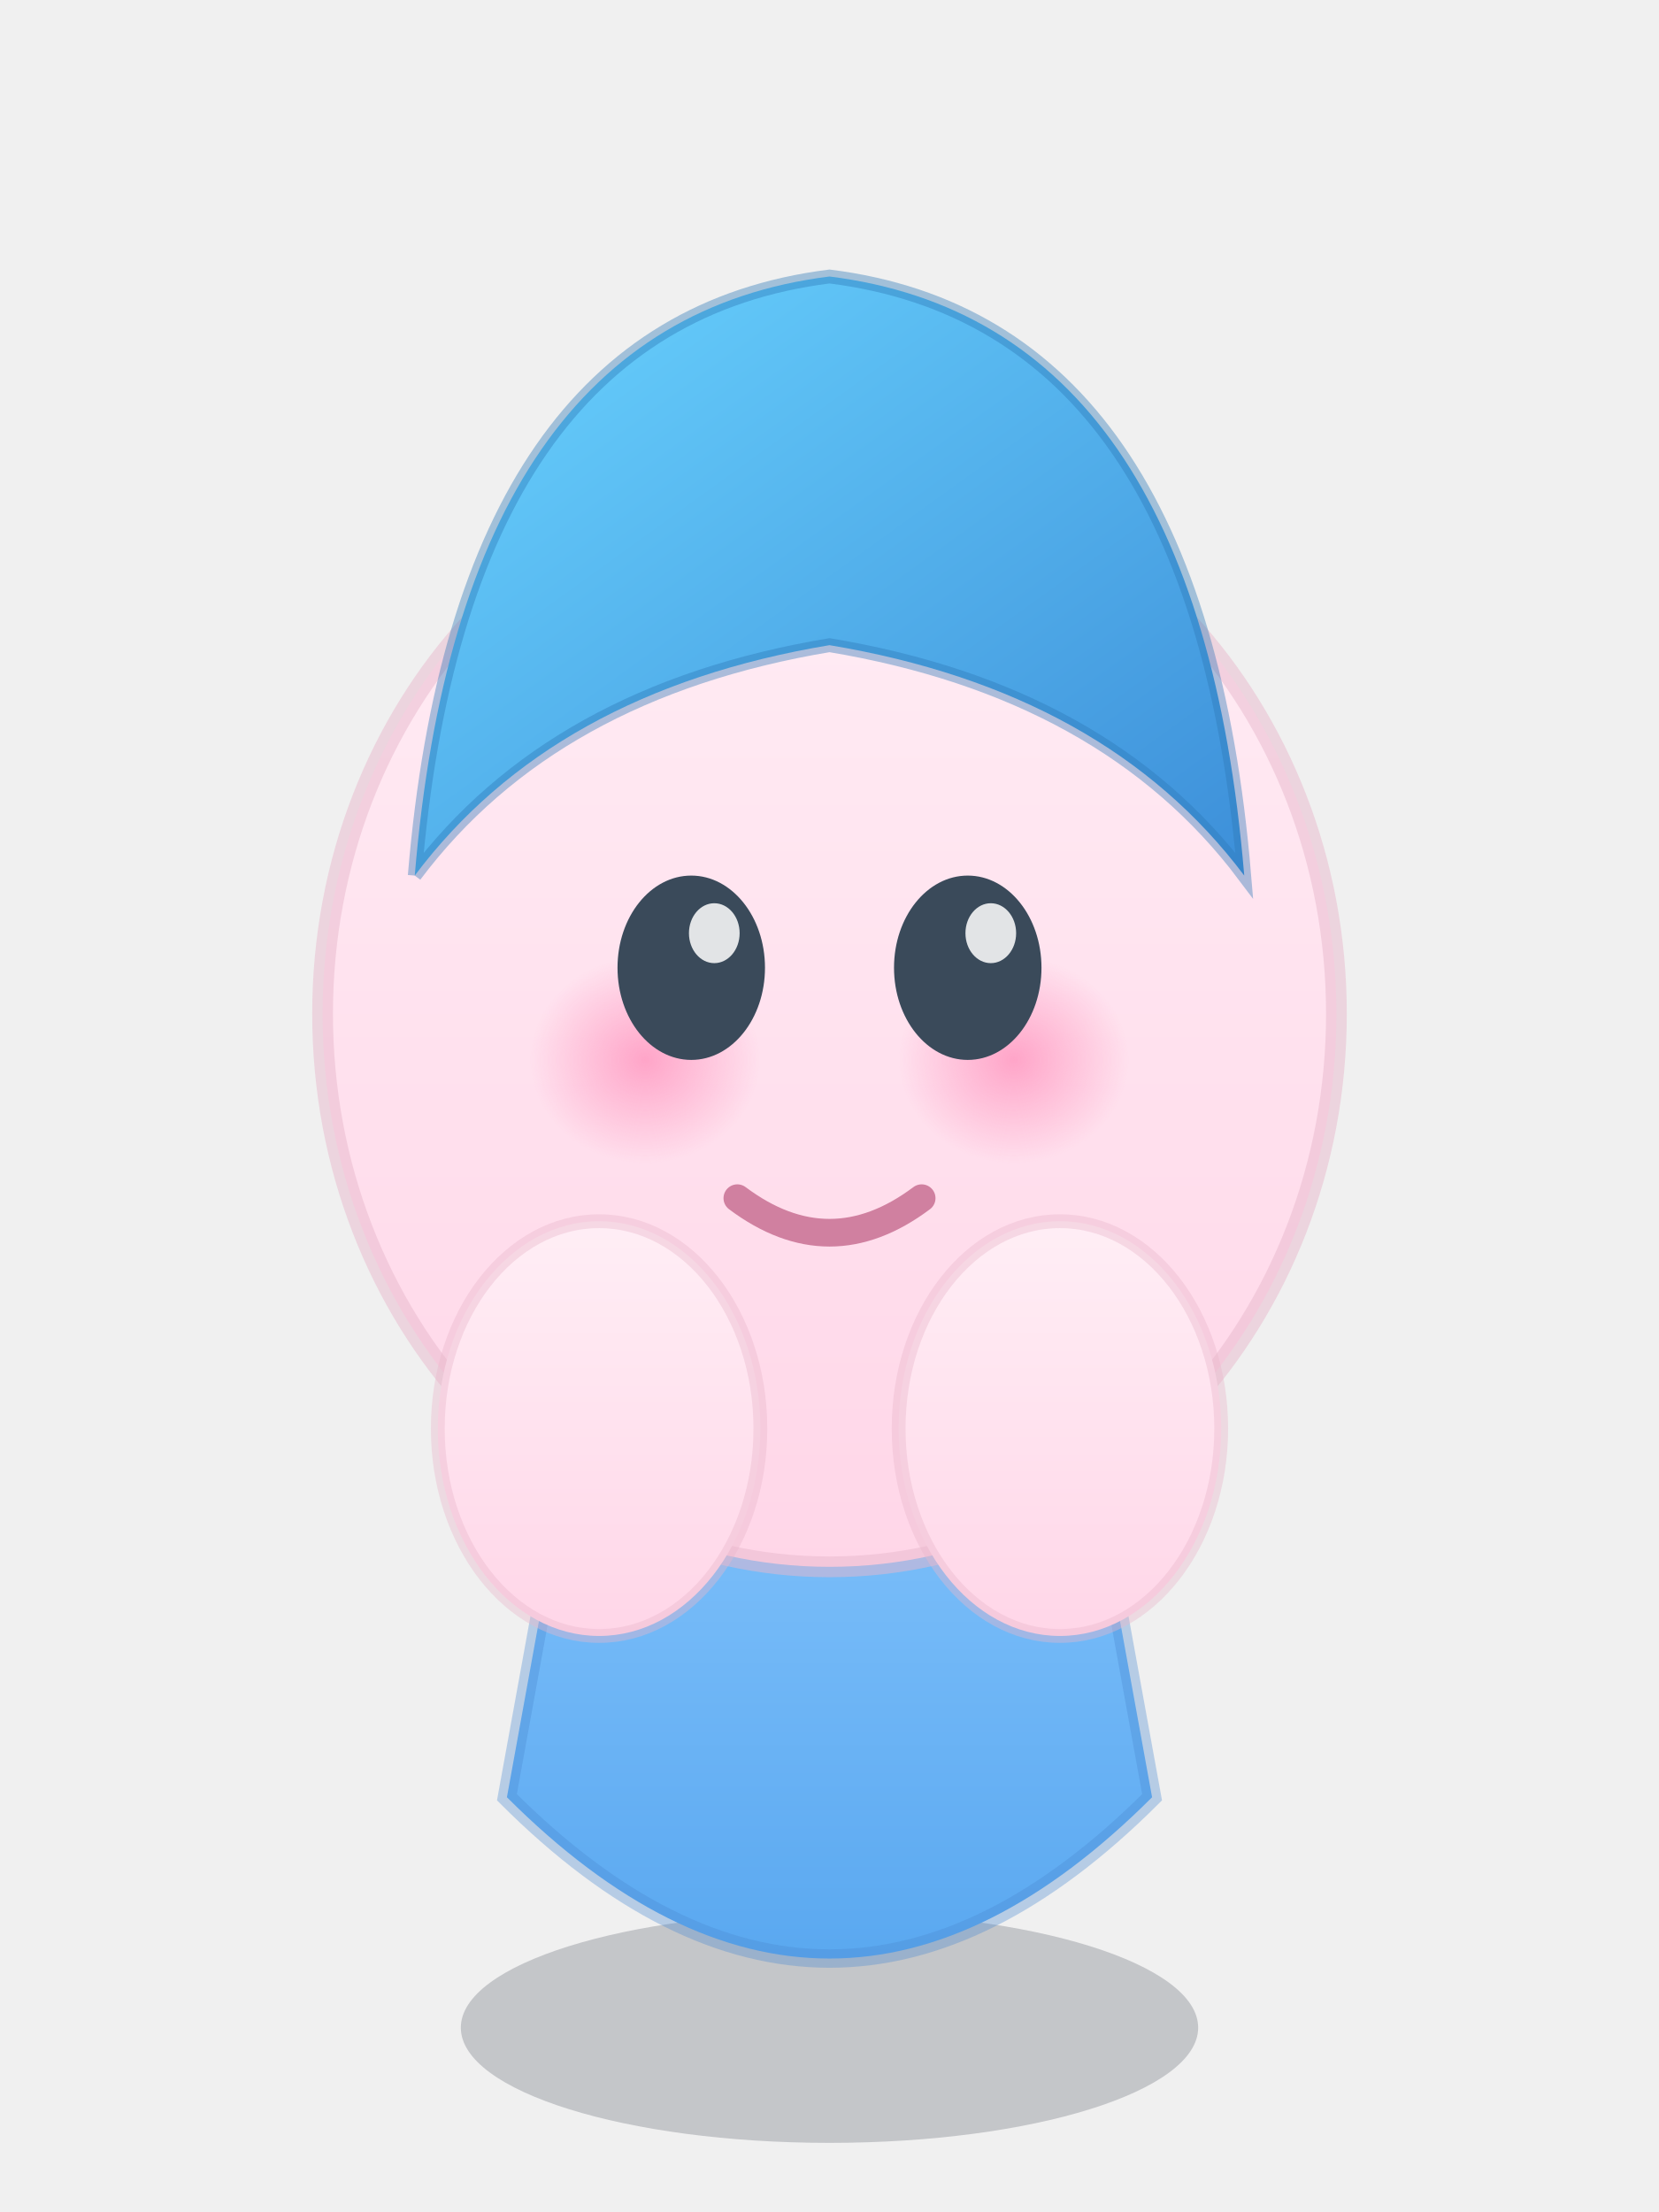
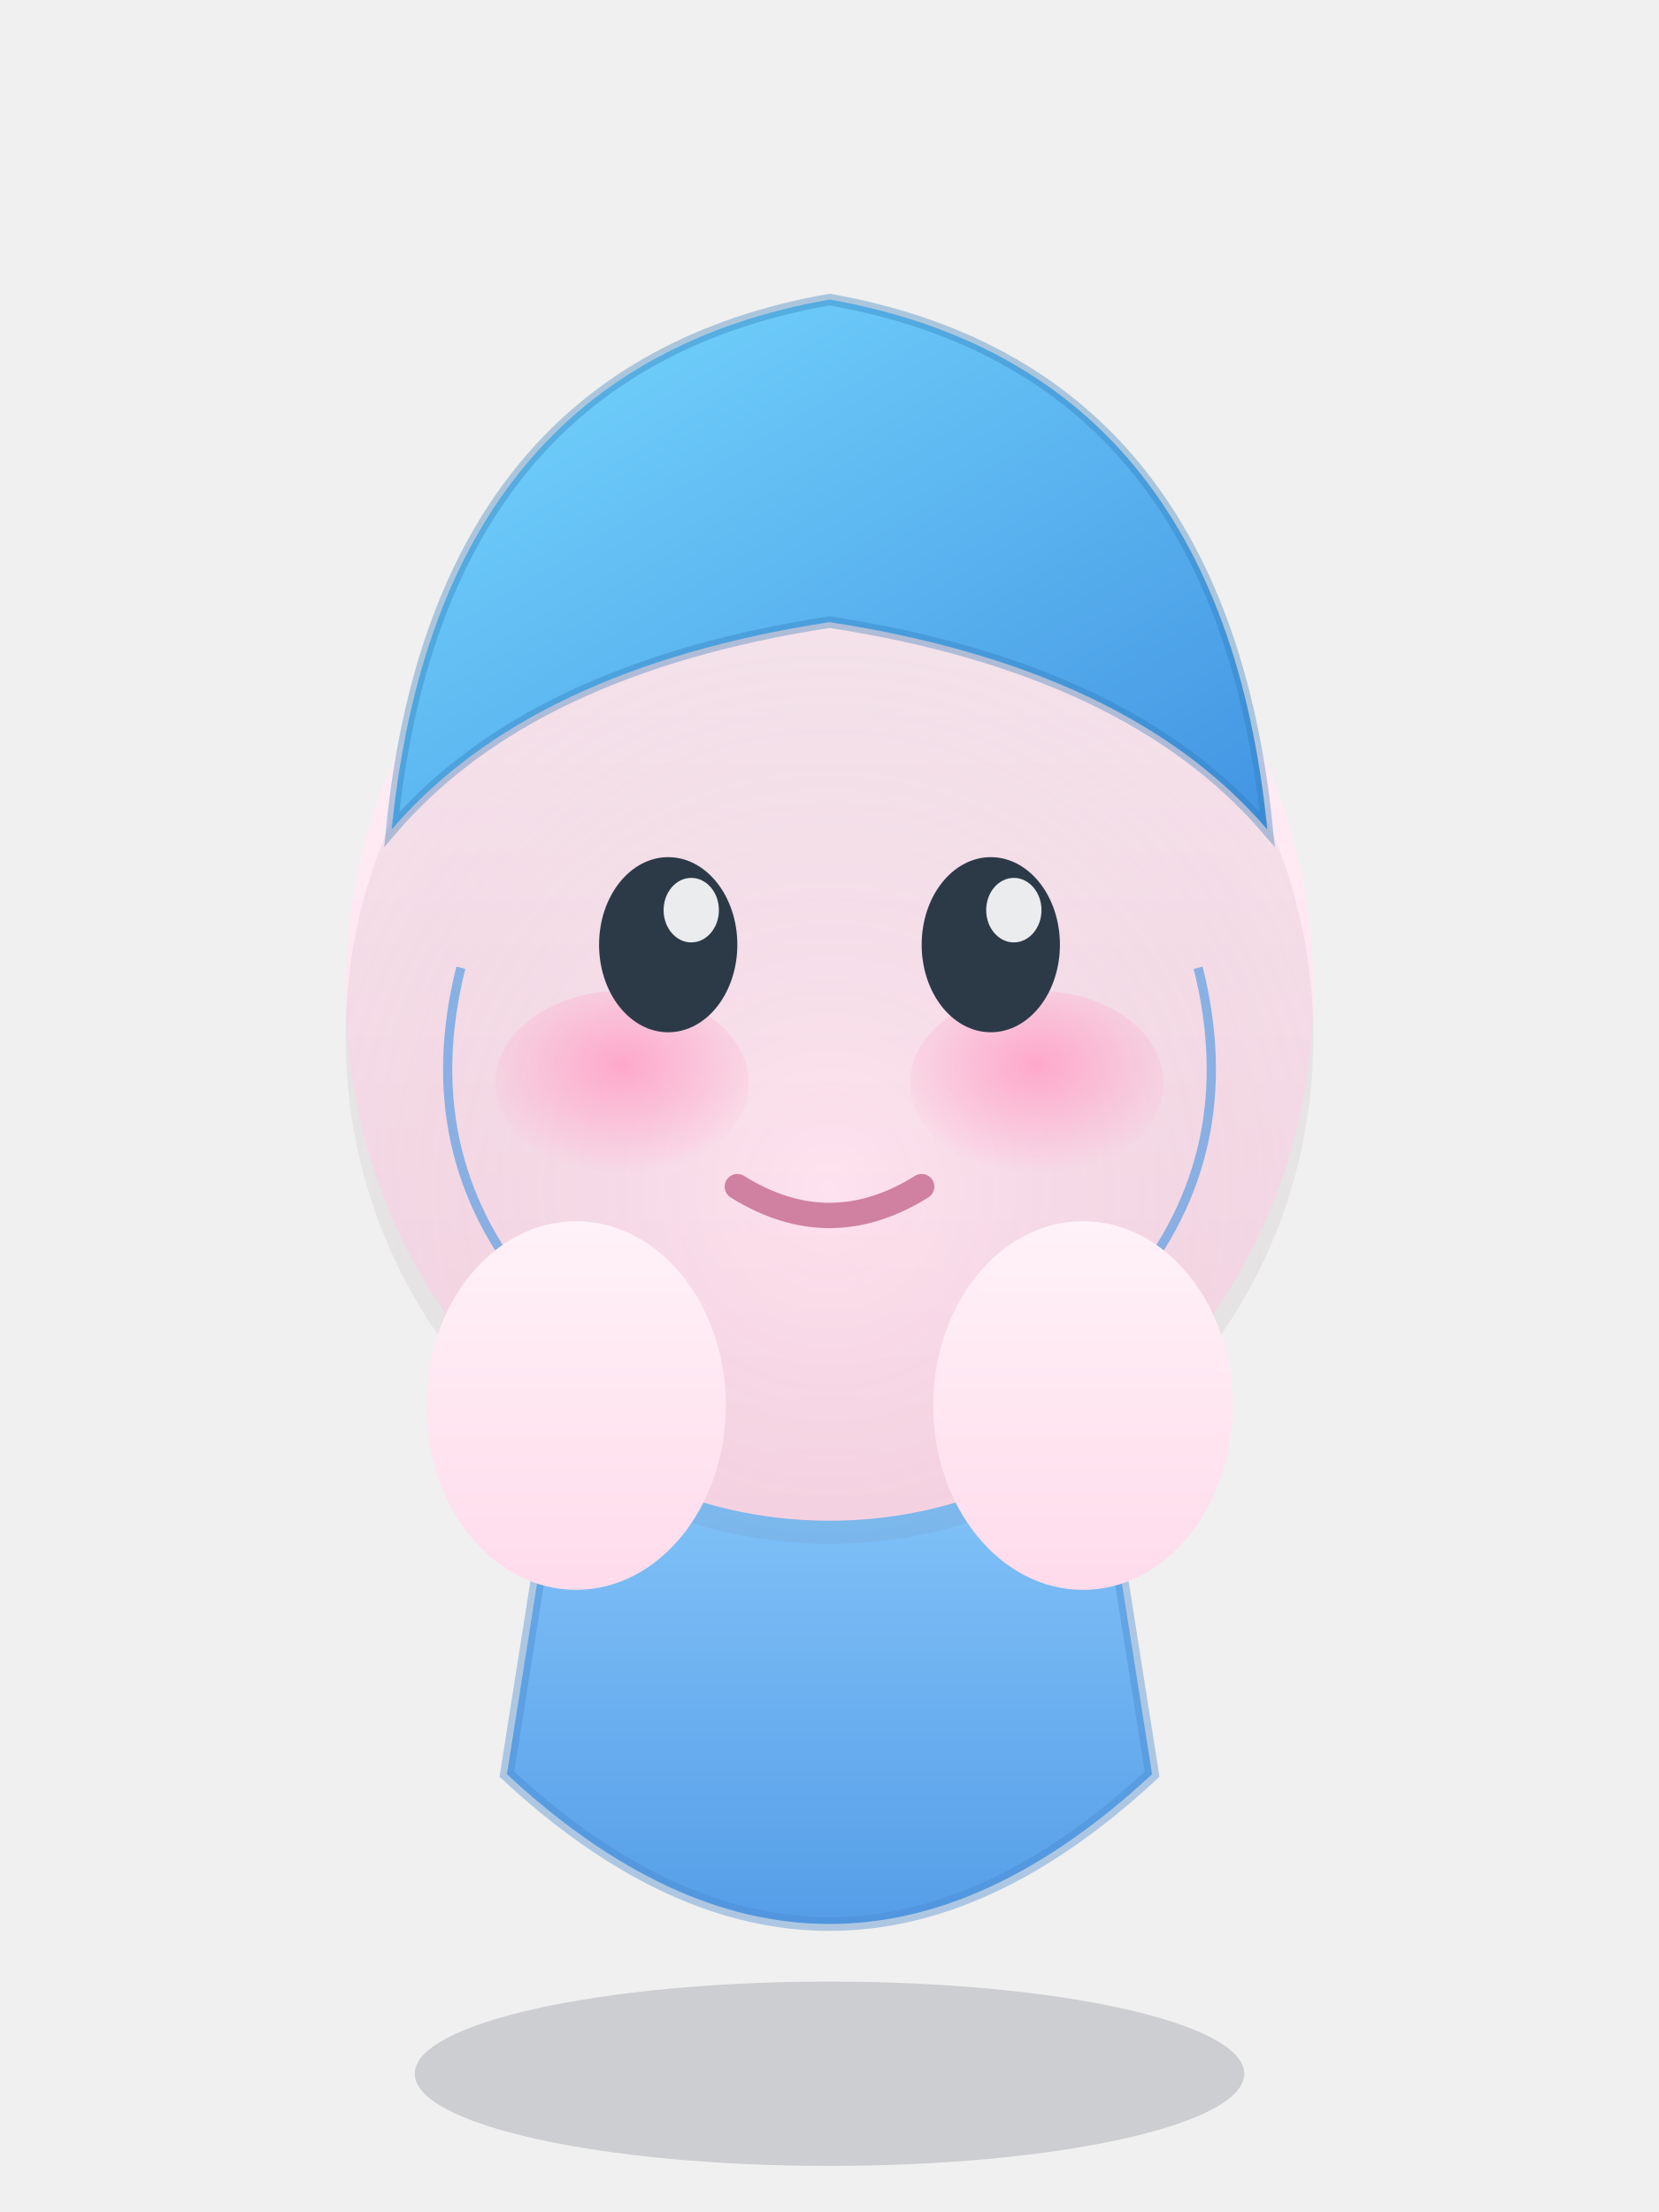
<svg xmlns="http://www.w3.org/2000/svg" width="72" height="96" viewBox="0 0 72 96">
  <defs>
    <linearGradient id="hair" x1="0%" y1="0%" x2="100%" y2="100%">
-       <stop offset="0%" style="stop-color:#6ad4ff;stop-opacity:1" />
-       <stop offset="100%" style="stop-color:#3d8fd9;stop-opacity:1" />
+       <stop offset="0%" style="stop-color:#78d9ff;stop-opacity:1" />
+       <stop offset="100%" style="stop-color:#4294e2;stop-opacity:1" />
    </linearGradient>
    <linearGradient id="skin" x1="0%" y1="0%" x2="0%" y2="100%">
-       <stop offset="0%" style="stop-color:#ffeef5;stop-opacity:1" />
-       <stop offset="100%" style="stop-color:#ffd6e8;stop-opacity:1" />
+       <stop offset="0%" style="stop-color:#fff2f8;stop-opacity:1" />
+       <stop offset="100%" style="stop-color:#ffdbeb;stop-opacity:1" />
    </linearGradient>
    <linearGradient id="dress" x1="0%" y1="0%" x2="0%" y2="100%">
-       <stop offset="0%" style="stop-color:#8ecbff;stop-opacity:1" />
-       <stop offset="100%" style="stop-color:#5aa8f0;stop-opacity:1" />
+       <stop offset="0%" style="stop-color:#96d3ff;stop-opacity:1" />
+       <stop offset="100%" style="stop-color:#559ee8;stop-opacity:1" />
    </linearGradient>
-     <radialGradient id="cheek" cx="50%" cy="50%" r="50%">
-       <stop offset="0%" style="stop-color:#ff9ec4;stop-opacity:0.9" />
-       <stop offset="100%" style="stop-color:#ff9ec4;stop-opacity:0" />
+     <radialGradient id="cheek" cx="50%" cy="40%" r="60%">
+       <stop offset="0%" style="stop-color:#ff9fc5;stop-opacity:0.85" />
+       <stop offset="100%" style="stop-color:#ff9fc5;stop-opacity:0" />
+     </radialGradient>
+     <radialGradient id="faceShadow" cx="50%" cy="65%" r="70%">
+       <stop offset="0%" style="stop-color:#000000;stop-opacity:0" />
+       <stop offset="100%" style="stop-color:#cfa8bc;stop-opacity:0.15" />
    </radialGradient>
  </defs>
-   <ellipse cx="36" cy="88" rx="16" ry="5" fill="#2a3040" opacity="0.22" />
-   <path d="M22 78 Q36 92 50 78 L46 56 Q36 52 26 56 Z" fill="url(#dress)" stroke="#4a8ad0" stroke-width="0.8" stroke-opacity="0.35" />
-   <ellipse cx="36" cy="44" rx="22" ry="24" fill="url(#skin)" stroke="#e8b8cc" stroke-width="0.9" stroke-opacity="0.5" />
-   <path d="M18 38 Q20 14 36 12 Q52 14 54 38 Q48 30 36 28 Q24 30 18 38" fill="url(#hair)" stroke="#2d7ab8" stroke-width="0.6" stroke-opacity="0.4" />
-   <ellipse cx="28" cy="46" rx="5" ry="4.5" fill="url(#cheek)" />
-   <ellipse cx="44" cy="46" rx="5" ry="4.5" fill="url(#cheek)" />
-   <ellipse cx="30" cy="42" rx="3.2" ry="4" fill="#3a4a5a" />
-   <ellipse cx="42" cy="42" rx="3.2" ry="4" fill="#3a4a5a" />
-   <ellipse cx="31" cy="40.5" rx="1.1" ry="1.3" fill="#ffffff" opacity="0.85" />
-   <ellipse cx="43" cy="40.5" rx="1.1" ry="1.3" fill="#ffffff" opacity="0.85" />
-   <path d="M32 52 Q36 55 40 52" fill="none" stroke="#d080a0" stroke-width="1.2" stroke-linecap="round" />
-   <ellipse cx="26" cy="62" rx="7" ry="9" fill="url(#skin)" stroke="#e8b8cc" stroke-width="0.6" stroke-opacity="0.4" />
-   <ellipse cx="46" cy="62" rx="7" ry="9" fill="url(#skin)" stroke="#e8b8cc" stroke-width="0.6" stroke-opacity="0.4" />
+   <ellipse cx="36" cy="90" rx="18" ry="4" fill="#2a3040" opacity="0.18" />
+   <path d="M22 77 Q36 90 50 77 L47 58 Q36 53 25 58 Z" fill="url(#dress)" stroke="#4a8ad0" stroke-width="0.6" stroke-opacity="0.4" />
+   <ellipse cx="36" cy="43" rx="21" ry="23" fill="url(#skin)" />
+   <ellipse cx="36" cy="45" rx="21" ry="22" fill="url(#faceShadow)" />
+   <path d="M17 36 Q19 16 36 13 Q53 16 55 36 Q49 29 36 27 Q23 29 17 36 Z" fill="url(#hair)" stroke="#2d7ab8" stroke-width="0.5" stroke-opacity="0.35" />
+   <path d="M20 42 Q18 50 23 56" fill="none" stroke="#4294e2" stroke-width="0.4" opacity="0.6" />
+   <path d="M52 42 Q54 50 49 56" fill="none" stroke="#4294e2" stroke-width="0.4" opacity="0.6" />
+   <ellipse cx="27" cy="47" rx="5.5" ry="4" fill="url(#cheek)" />
+   <ellipse cx="45" cy="47" rx="5.5" ry="4" fill="url(#cheek)" />
+   <ellipse cx="29" cy="41" rx="3" ry="3.8" fill="#2c3a48" />
+   <ellipse cx="43" cy="41" rx="3" ry="3.8" fill="#2c3a48" />
+   <ellipse cx="30" cy="39.5" rx="1.2" ry="1.4" fill="#ffffff" opacity="0.9" />
+   <ellipse cx="44" cy="39.5" rx="1.2" ry="1.4" fill="#ffffff" opacity="0.9" />
+   <path d="M32 51.5 Q36 54 40 51.5" fill="none" stroke="#d080a0" stroke-width="1.1" stroke-linecap="round" />
+   <ellipse cx="25" cy="61" rx="6.5" ry="8" fill="url(#skin)" />
+   <ellipse cx="47" cy="61" rx="6.5" ry="8" fill="url(#skin)" />
</svg>
